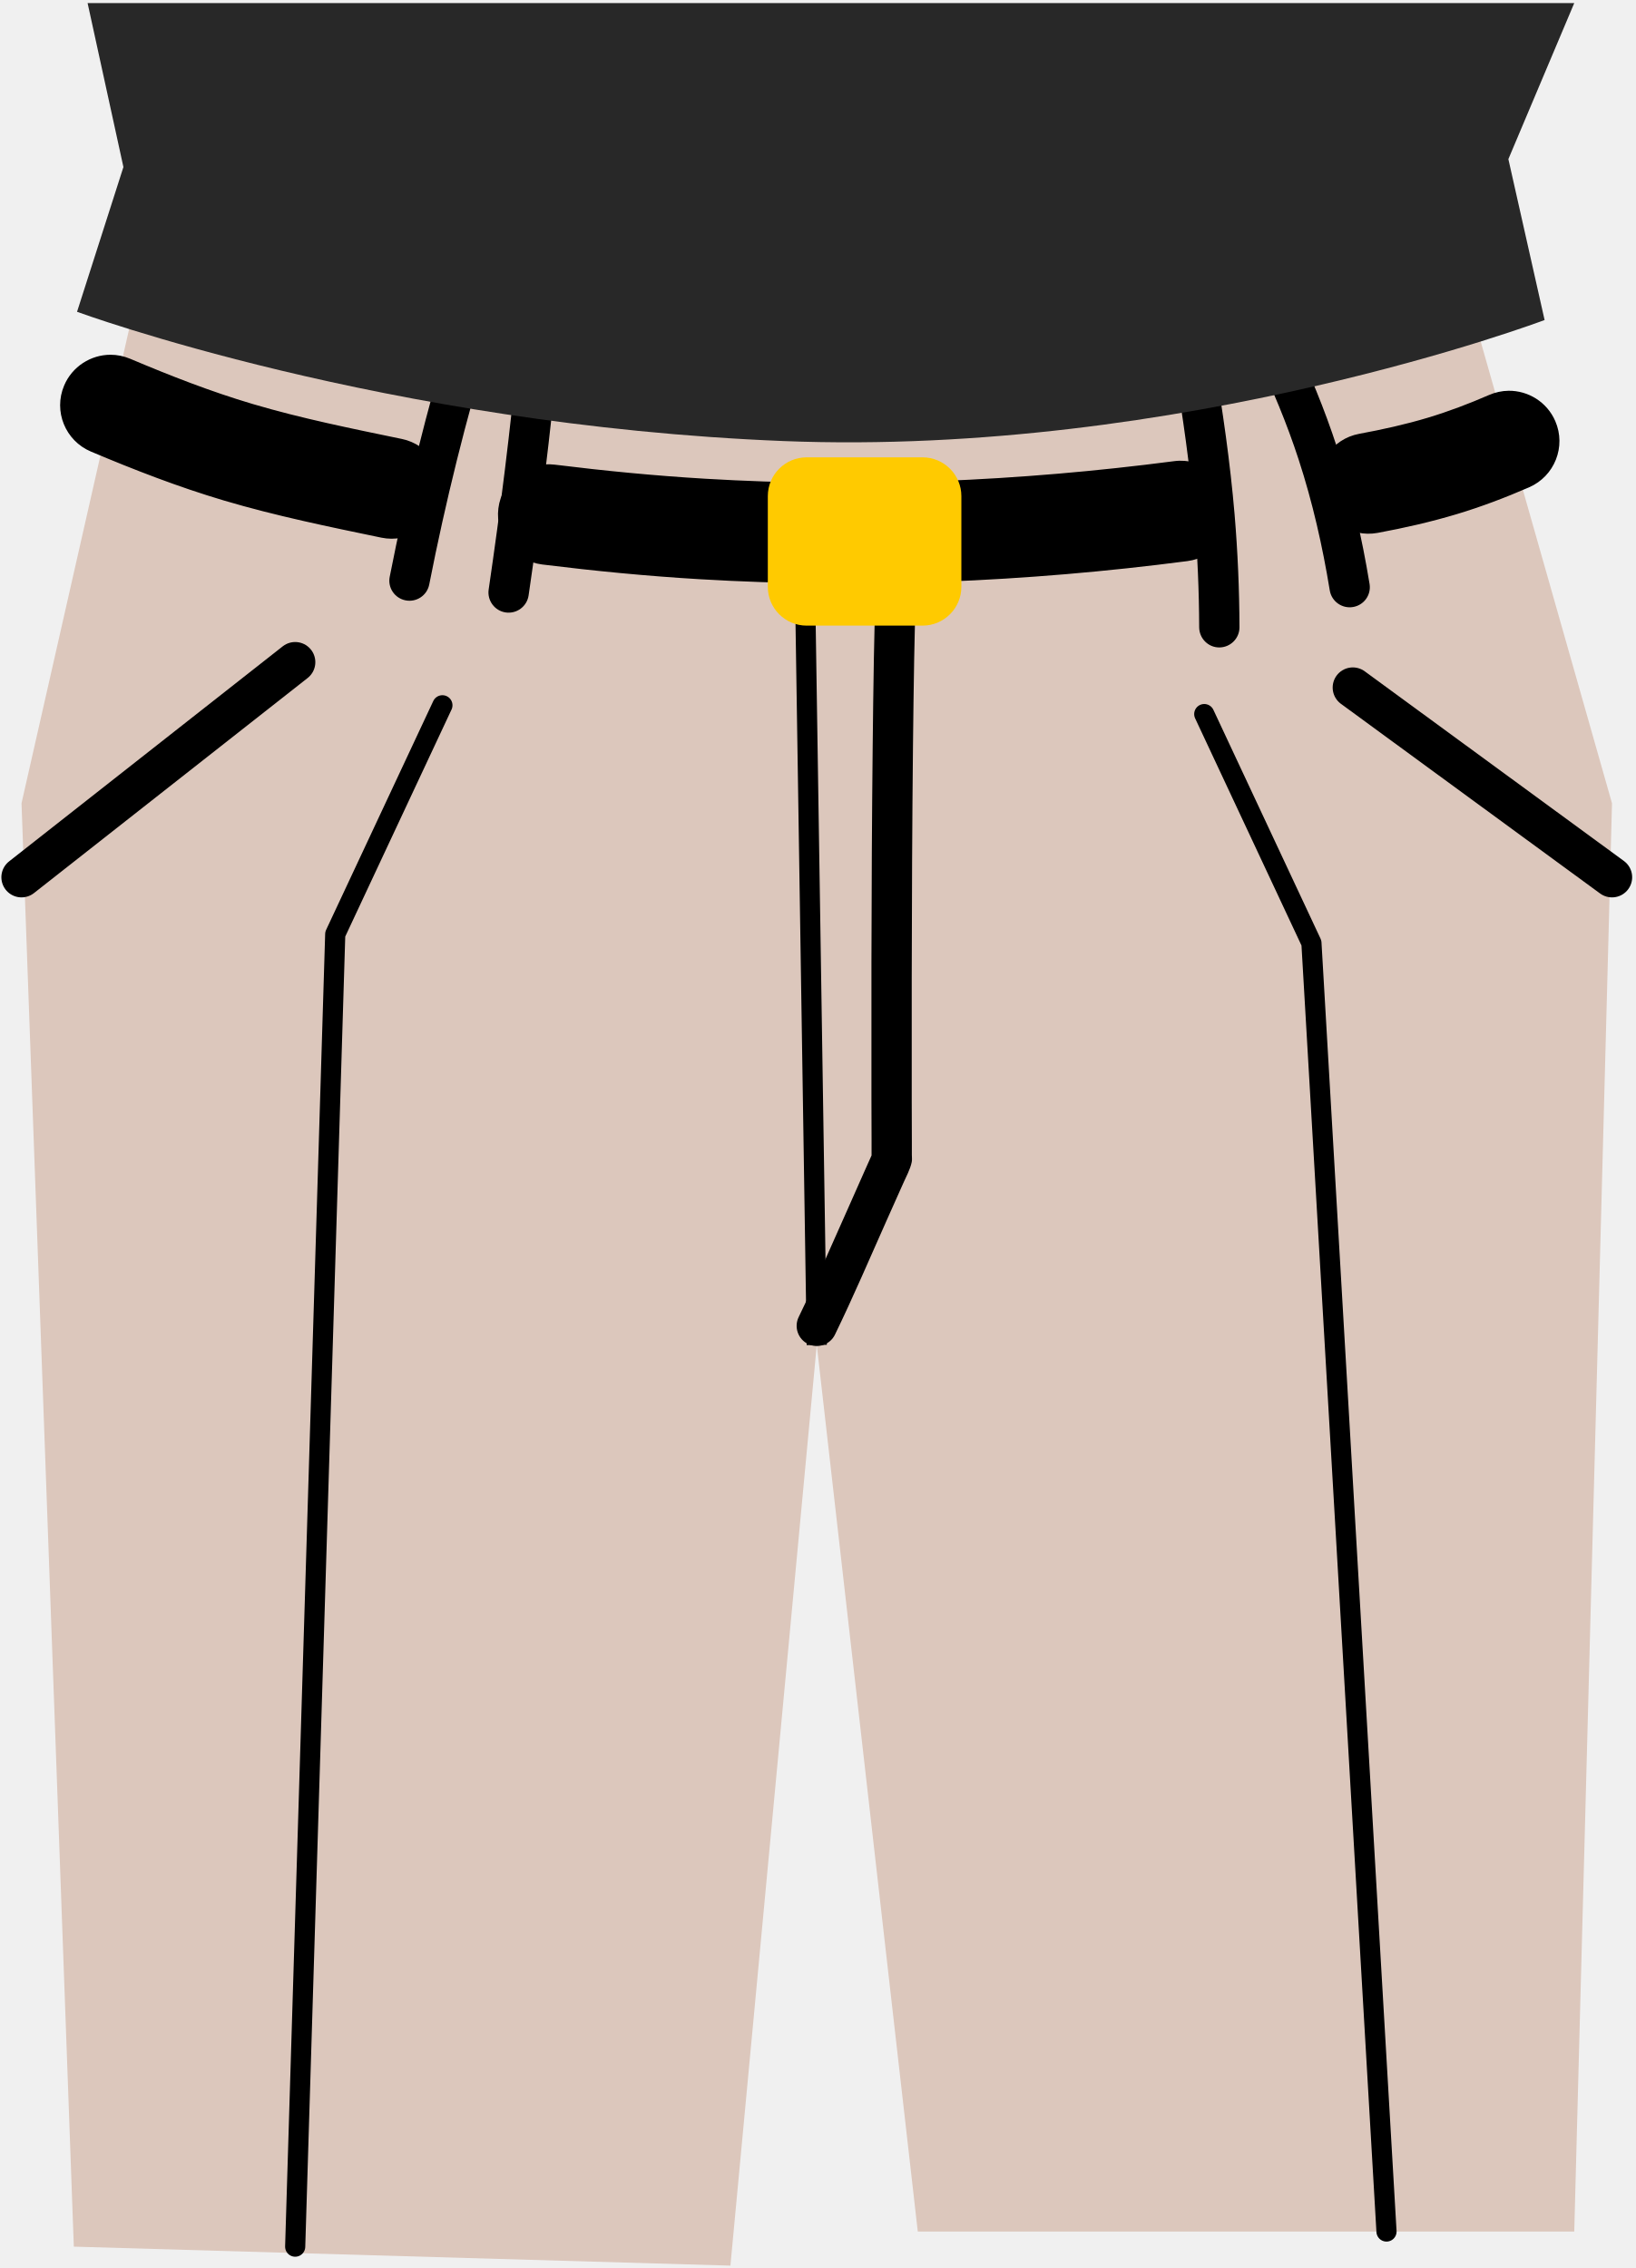
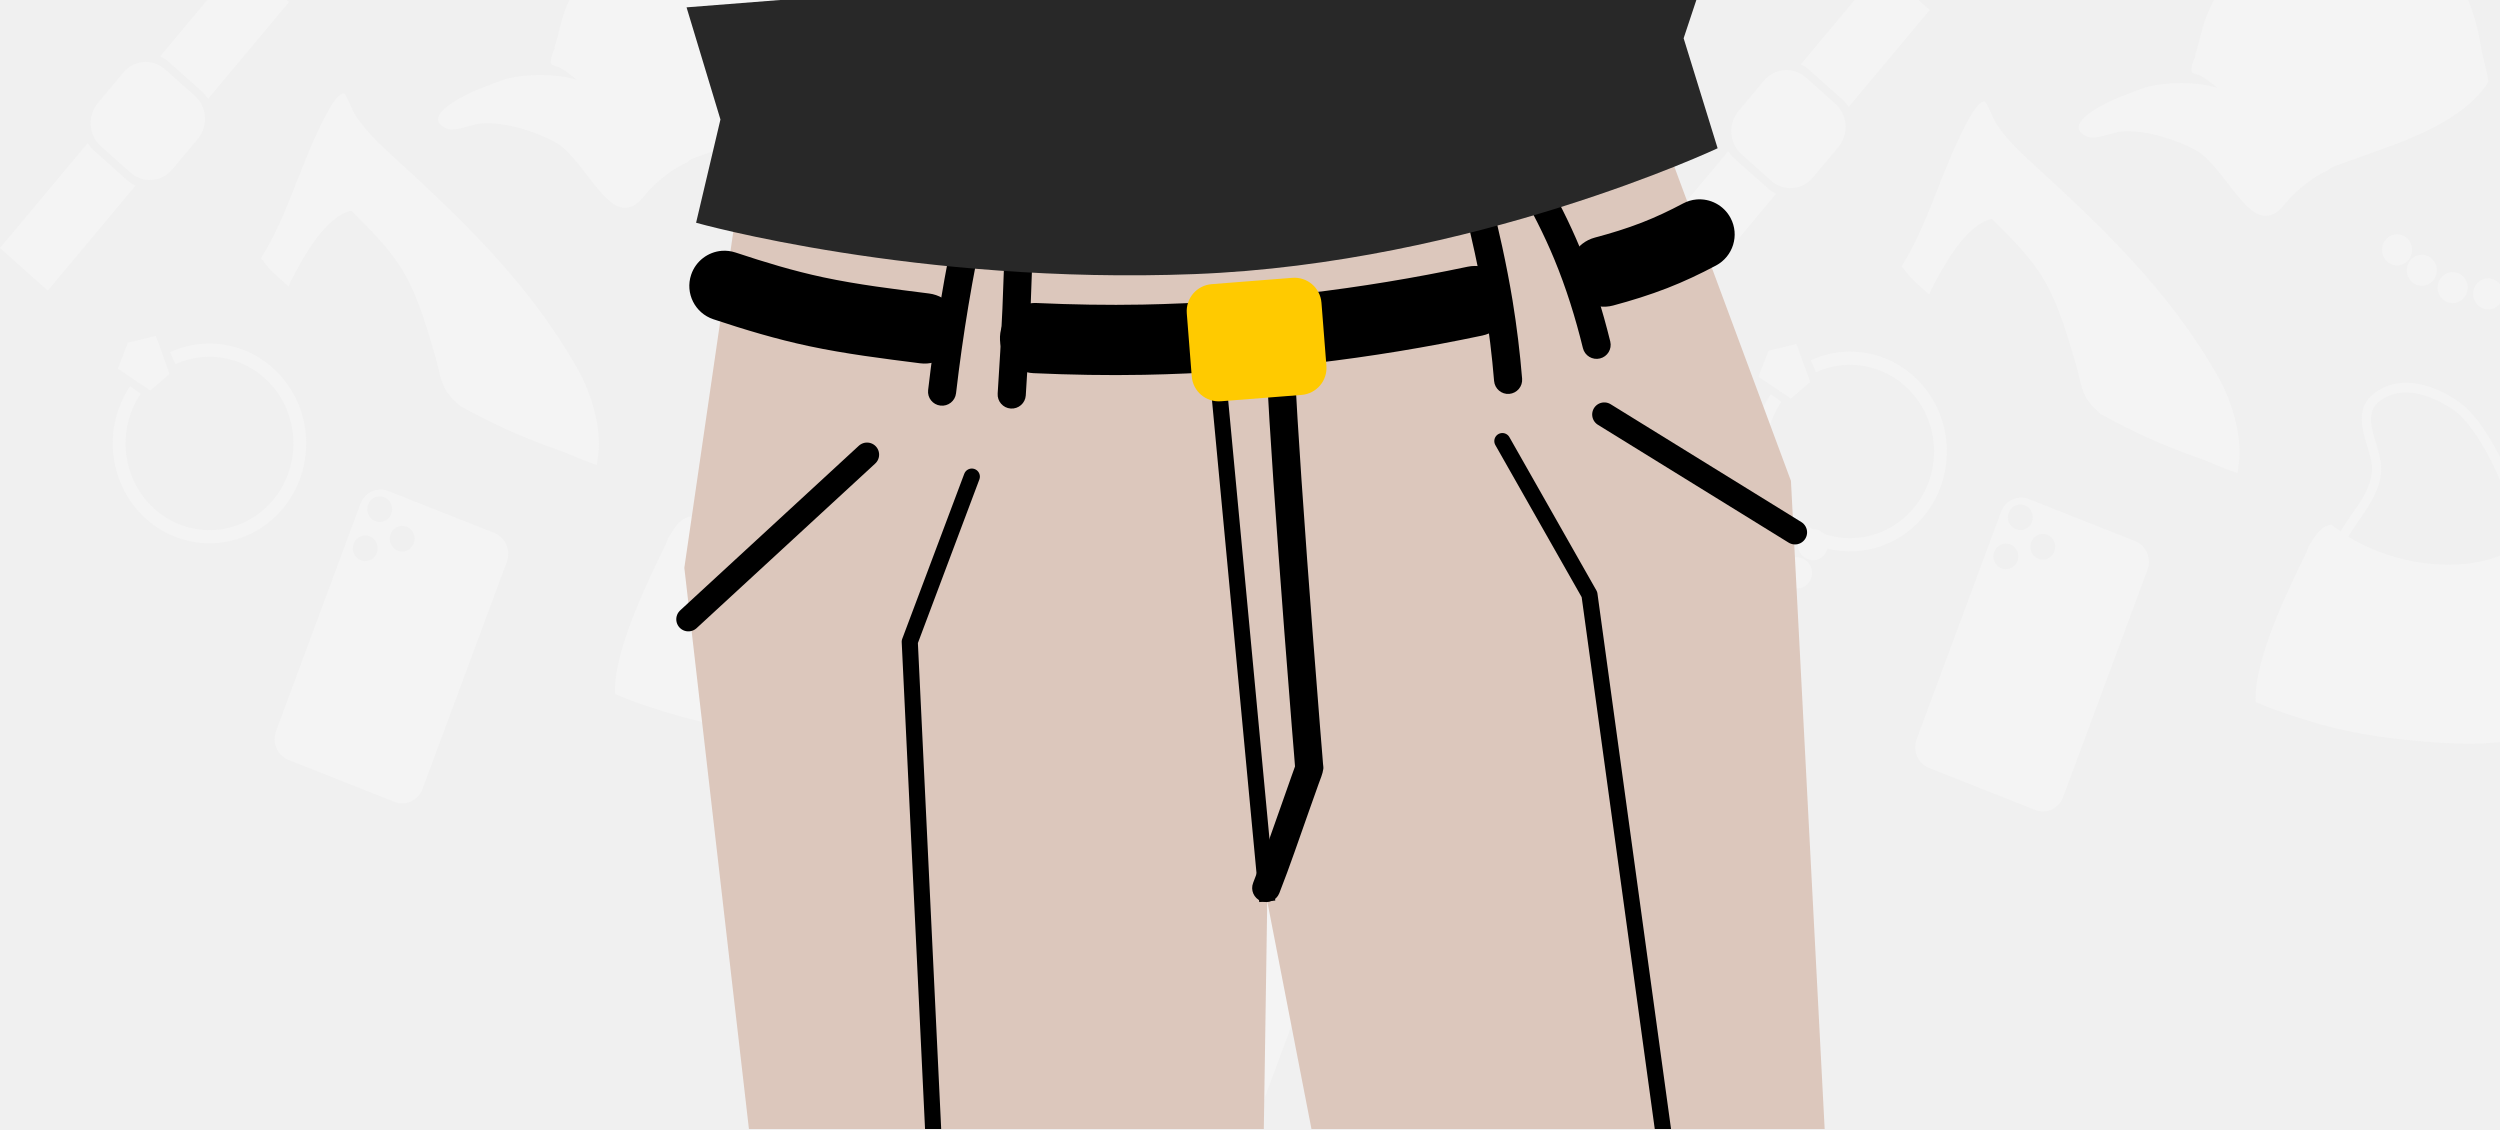
- <svg xmlns="http://www.w3.org/2000/svg" width="406" height="563" viewBox="0 0 406 563" fill="none">
-   <path d="M35.571 66.135L5.341 199.405L18.321 557.7L181.281 562.411L202.711 333.872L227.781 553.942H390.711L400.081 199.405L364.261 73.416L35.571 66.135Z" fill="#DCC7BC" />
-   <path d="M27.441 88.062C22.571 88.065 17.922 90.949 15.912 95.719C13.222 102.079 16.202 109.408 22.562 112.094C33.372 116.659 44.342 120.911 55.592 124.25C68.431 128.058 81.561 130.745 94.662 133.469C101.422 134.874 108.031 130.509 109.441 123.75C110.841 116.991 106.512 110.374 99.751 108.969C87.332 106.387 74.862 103.891 62.691 100.281C52.321 97.206 42.272 93.267 32.312 89.062C30.722 88.391 29.061 88.062 27.441 88.062ZM294.001 114.406C293.172 114.347 292.321 114.357 291.471 114.469C252.941 119.5 213.922 121.145 175.122 118.844C162.592 118.1 150.122 116.889 137.662 115.344C130.812 114.494 124.541 119.336 123.691 126.188C122.841 133.039 127.712 139.275 134.562 140.125C147.552 141.736 160.592 143.006 173.662 143.781C214.032 146.176 254.631 144.517 294.721 139.281C301.561 138.387 306.361 132.095 305.471 125.25C304.691 119.26 299.801 114.824 294.001 114.406ZM374.411 97C372.781 97.016 371.112 97.375 369.532 98.062C364.582 100.216 359.551 102.132 354.381 103.688C348.791 105.367 343.082 106.629 337.342 107.688C330.552 108.941 326.092 115.461 327.342 122.25C328.602 129.039 335.121 133.535 341.911 132.281C348.541 131.056 355.102 129.566 361.562 127.625C367.682 125.786 373.642 123.514 379.501 120.969C385.831 118.217 388.751 110.863 386.001 104.531C383.941 99.783 379.281 96.952 374.411 97Z" fill="black" />
-   <path d="M222.591 137.188C219.831 137.09 217.531 139.24 217.441 142C216.931 156.35 216.751 170.705 216.591 185.062C216.401 202.98 216.311 220.894 216.281 238.812C216.261 250.014 216.261 261.236 216.281 272.438C216.291 275.835 216.301 279.227 216.311 282.625C216.321 283.848 216.311 285.059 216.311 286.281C216.311 286.456 216.311 286.637 216.311 286.812C216.241 286.98 216.171 287.145 216.091 287.312C215.631 288.354 215.151 289.396 214.691 290.438C213.261 293.655 211.841 296.878 210.411 300.094C206.401 309.064 202.511 318.103 198.221 326.938C197.011 329.421 198.051 332.417 200.531 333.625C203.011 334.833 206.011 333.796 207.221 331.312C211.761 321.979 215.831 312.415 220.061 302.938C221.441 299.853 222.811 296.774 224.191 293.688C224.931 292.009 225.901 290.288 226.281 288.469C226.401 287.921 226.311 287.215 226.311 286.656C226.311 285.548 226.321 284.452 226.311 283.344C226.301 280.109 226.291 276.86 226.281 273.625C226.261 263.263 226.271 252.893 226.281 242.531C226.311 223.408 226.391 204.31 226.591 185.188C226.751 170.912 226.931 156.612 227.441 142.344C227.531 139.584 225.351 137.285 222.591 137.188Z" fill="black" />
-   <path d="M116.411 77.656C114.471 77.861 112.761 79.175 112.161 81.156C105.951 101.6 100.841 122.223 96.721 143.188C96.191 145.897 97.951 148.499 100.661 149.031C103.371 149.564 106.001 147.803 106.531 145.094C110.591 124.459 115.611 104.184 121.721 84.062C122.521 81.42 121.051 78.646 118.411 77.844C117.751 77.643 117.051 77.588 116.411 77.656Z" fill="black" />
-   <path d="M134.031 81.969C131.281 81.711 128.851 83.719 128.591 86.469C126.711 106.502 124.201 126.436 121.281 146.344C120.881 149.076 122.771 151.631 125.501 152.031C128.231 152.431 130.791 150.545 131.191 147.812C134.131 127.734 136.631 107.611 138.531 87.406C138.791 84.657 136.781 82.227 134.031 81.969Z" fill="black" />
-   <path d="M295.532 84.938C292.812 85.396 290.982 87.996 291.442 90.719C293.552 103.28 295.362 115.865 296.442 128.562C297.202 137.598 297.592 146.652 297.622 155.719C297.642 158.48 299.862 160.731 302.622 160.719C305.392 160.707 307.642 158.449 307.622 155.688C307.592 146.353 307.192 137.021 306.412 127.719C305.312 114.748 303.442 101.863 301.282 89.031C300.822 86.308 298.252 84.479 295.532 84.938Z" fill="black" />
-   <path d="M315.912 80.656C315.262 80.688 314.592 80.857 313.972 81.156C311.482 82.355 310.432 85.356 311.622 87.844C315.732 96.368 319.382 105.093 322.312 114.094C325.772 124.705 328.232 135.556 330.032 146.562C330.482 149.288 333.062 151.134 335.782 150.688C338.512 150.241 340.352 147.694 339.912 144.969C338.022 133.461 335.432 122.095 331.812 111C328.742 101.574 324.962 92.427 320.662 83.5C319.762 81.634 317.852 80.561 315.912 80.656Z" fill="black" />
-   <path d="M199.761 143.221L202.711 333.872" stroke="black" stroke-width="5" stroke-miterlimit="10" stroke-linejoin="round" />
-   <path d="M190.562 123.166C190.562 117.843 194.871 113.528 200.201 113.528H228.961C234.281 113.528 238.601 117.843 238.601 123.166V145.665C238.601 150.988 234.281 155.304 228.961 155.304H200.201C194.871 155.304 190.562 150.988 190.562 145.665V123.166Z" fill="#FFCA00" />
-   <path d="M19.121 77.397C19.121 77.397 95.461 105.544 194.451 109.485C293.441 113.425 383.351 79.442 383.351 79.442L374.361 39.498L390.711 0.766H21.741L30.631 41.465L19.121 77.397Z" fill="#282828" />
-   <path d="M298.882 177.259L325.482 234.079L344.112 553.942" stroke="black" stroke-width="5" stroke-miterlimit="10" stroke-linecap="round" stroke-linejoin="round" />
-   <path d="M109.801 175.075L83.201 231.895L73.261 557.7" stroke="black" stroke-width="5" stroke-miterlimit="10" stroke-linecap="round" stroke-linejoin="round" />
-   <path d="M73.261 164.373L5.341 217.763" stroke="black" stroke-width="10" stroke-miterlimit="10" stroke-linecap="round" stroke-linejoin="round" />
-   <path d="M335.752 170.675L400.082 217.763" stroke="black" stroke-width="10" stroke-miterlimit="10" stroke-linecap="round" stroke-linejoin="round" />
+ <svg xmlns="http://www.w3.org/2000/svg" width="310" height="140" viewBox="0 0 310 140" fill="none">
+   <g clip-path="url(#clip0_1280_10464)">
+     <path d="M42.671 11.613C41.638 11.265 39.516 16.078 39.149 16.87C36.863 21.795 35.265 27.437 32.368 32.002C32.901 32.725 33.212 33.115 33.583 33.494C34.252 34.178 34.997 34.84 35.787 35.524C35.856 35.35 35.979 35.012 36.033 34.909C37.527 32.059 40.203 26.958 43.541 26.123C45.95 28.52 48.401 30.874 50.128 33.877C51.93 37.011 53.004 40.872 54.028 44.36C54.425 45.715 54.599 47.324 55.374 48.525C55.794 49.175 56.401 49.775 57.063 50.349C61.017 52.528 64.921 54.306 68.921 55.688C69.588 55.918 70.106 56.127 71.263 56.611C71.373 56.657 71.426 56.68 71.487 56.706C72.543 57.147 73.322 57.439 74.005 57.652C74.027 57.484 74.066 57.155 74.079 57.089C74.785 53.613 73.397 48.912 71.703 45.893C65.621 35.056 57.144 27.076 48.146 18.857C46.624 17.468 45.114 15.916 43.983 14.166C43.767 13.832 42.95 11.707 42.671 11.613Z" fill="#F4F4F4" />
+     <path d="M86.664 -10C83.011 -9.944 79.197 -8.877 76.12 -6.898C73.09 -4.947 70.685 -0.98 69.669 2.497C69.382 3.483 69.128 4.739 68.746 5.913C68.769 5.915 68.792 5.919 68.815 5.921C68.501 6.628 68.18 7.409 68.341 7.905C68.415 8.13 69.077 8.233 69.255 8.313C70.026 8.657 70.791 9.315 71.472 9.838C71.501 9.861 71.518 9.896 71.546 9.919C69.065 9.116 65.29 9.104 62.674 9.814C61.432 10.234 60.218 10.714 59.016 11.197C56.397 12.346 52.509 14.55 55.265 15.888C56.403 16.44 58.488 15.386 59.665 15.303C62.605 15.096 66.277 16.242 68.855 17.629C71.774 19.2 74.605 25.525 77.27 25.753C79.044 25.905 79.778 24.218 80.961 23.107C82.391 21.764 83.706 20.787 85.215 20.128C85.379 19.955 85.575 19.807 85.809 19.715C85.836 19.704 85.832 19.695 85.859 19.684C87.13 19.186 92.308 17.378 93.465 16.939C99.263 14.739 102.995 12.405 105.112 9.2C105.008 7.78 104.436 6.331 104.232 4.959C103.712 1.458 102.487 -2.146 100.365 -5C99.76 -5.553 98.969 -6.343 98.398 -6.774C97.165 -7.702 95.68 -8.235 93.091 -8.804C92.828 -8.862 91.035 -9.248 90.614 -9.346C89.23 -9.668 87.943 -9.846 86.664 -10Z" fill="#F4F4F4" />
+     <path d="M93.459 28.086C92.446 28.28 91.776 29.289 91.965 30.335C92.152 31.381 93.13 32.072 94.143 31.878C95.156 31.683 95.819 30.676 95.63 29.63C95.442 28.584 94.472 27.891 93.459 28.086ZM121.783 22.642C120.77 22.836 120.1 23.845 120.288 24.891C120.477 25.937 121.454 26.628 122.468 26.434C123.48 26.239 124.143 25.232 123.955 24.186C123.767 23.14 122.796 22.447 121.783 22.642ZM96.522 30.618C95.508 30.813 94.846 31.82 95.034 32.866C95.222 33.912 96.192 34.605 97.205 34.41C98.219 34.215 98.889 33.207 98.7 32.161C98.511 31.115 97.535 30.423 96.522 30.618ZM119.802 26.143C118.788 26.338 118.118 27.347 118.307 28.393C118.496 29.438 119.472 30.13 120.485 29.936C121.499 29.741 122.169 28.732 121.98 27.686C121.791 26.641 120.815 25.949 119.802 26.143ZM100.351 32.773C99.338 32.967 98.666 33.969 98.855 35.014C99.044 36.06 100.021 36.752 101.034 36.557C102.047 36.363 102.718 35.354 102.529 34.308C102.34 33.263 101.364 32.578 100.351 32.773ZM116.98 29.576C115.966 29.771 115.302 30.771 115.491 31.817C115.679 32.863 116.649 33.556 117.662 33.361C118.676 33.167 119.346 32.158 119.157 31.112C118.968 30.066 117.993 29.382 116.98 29.576ZM104.745 33.548C103.733 33.743 103.069 34.75 103.258 35.796C103.446 36.841 104.417 37.535 105.429 37.34C106.442 37.145 107.113 36.137 106.924 35.091C106.736 34.045 105.759 33.353 104.745 33.548ZM113.15 31.932C112.137 32.127 111.466 33.136 111.655 34.182C111.844 35.227 112.821 35.919 113.834 35.725C114.847 35.53 115.511 34.523 115.322 33.477C115.133 32.431 114.163 31.738 113.15 31.932ZM108.886 32.916C107.873 33.11 107.21 34.117 107.399 35.163C107.587 36.209 108.557 36.902 109.57 36.708C110.583 36.513 111.253 35.504 111.064 34.459C110.876 33.413 109.899 32.721 108.886 32.916Z" fill="#F4F4F4" />
+     <path d="M95.686 46.498C94.55 46.387 93.408 46.51 92.322 46.973C91.945 47.134 91.579 47.335 91.239 47.568C90.882 47.811 90.549 48.089 90.269 48.425C89.231 49.67 89.297 51.228 89.655 52.735C89.858 53.585 90.142 54.412 90.377 55.253C90.543 55.848 90.686 56.469 90.695 57.091C90.702 57.498 90.636 57.907 90.548 58.302C90.164 60.026 89.091 61.479 88.103 62.883C87.64 63.541 87.198 64.206 86.807 64.901C86.409 64.621 85.999 64.349 85.633 64.044C84.666 64.224 84.07 64.773 83.287 66.013C83.199 66.153 83.049 66.403 82.853 66.727C82.759 66.967 82.632 67.331 82.557 67.486C80.817 71.081 75.962 80.689 76.275 86.045C76.368 86.087 76.45 86.131 76.545 86.172C78.198 86.891 79.6 87.371 82.69 88.337C87.188 89.743 91.609 90.504 97.267 90.963C106.437 91.706 111.208 90.936 117.143 87.193C117.692 82.076 114.085 72.371 112.902 68.613C112.644 68.064 112.316 67.361 112.178 67.095C111.783 66.335 111.426 65.877 110.957 65.622C110.641 65.828 110.332 66.008 110.018 66.196C109.918 65.339 109.764 64.487 109.564 63.651C109.11 61.766 108.474 59.928 107.722 58.15C106.974 56.379 106.102 54.657 105.084 53.034C103.999 51.303 102.747 49.62 101.027 48.525C99.454 47.524 97.579 46.684 95.686 46.498ZM95.244 47.674C97.19 47.779 99.173 48.735 100.746 49.786C101.418 50.234 101.99 50.853 102.506 51.476C103.085 52.177 103.603 52.924 104.086 53.697C105.066 55.266 105.899 56.937 106.621 58.646C107.377 60.437 108.022 62.288 108.458 64.191C108.657 65.062 108.806 65.949 108.88 66.842C107.35 67.657 105.835 68.26 104.278 68.6C98.993 69.753 92.523 68.495 87.76 65.556C88.258 64.667 88.855 63.827 89.438 62.988C90.531 61.414 91.57 59.739 91.796 57.771C92.024 55.788 91.056 53.957 90.683 52.061C90.489 51.075 90.472 50.006 91.145 49.203C91.357 48.952 91.608 48.751 91.877 48.568C92.924 47.858 94.076 47.612 95.244 47.674Z" fill="#F4F4F4" />
+     <path d="M48.148 60.885C46.765 60.338 45.217 61.057 44.687 62.484L34.231 90.655C33.701 92.082 34.388 93.685 35.77 94.232L48.928 99.437C50.312 99.983 51.859 99.264 52.389 97.837L62.846 69.666C63.376 68.239 62.69 66.636 61.307 66.09L48.148 60.885ZM47.636 61.654C48.432 61.969 48.835 62.885 48.529 63.707C48.224 64.529 47.329 64.941 46.533 64.626C45.736 64.311 45.345 63.39 45.649 62.568C45.954 61.746 46.84 61.339 47.636 61.654ZM50.425 65.312C51.222 65.626 51.614 66.548 51.309 67.37C51.004 68.191 50.115 68.607 49.319 68.292C48.524 67.977 48.123 67.053 48.429 66.231C48.734 65.409 49.63 64.997 50.425 65.312ZM45.837 66.501C46.633 66.816 47.033 67.74 46.727 68.562C46.422 69.384 45.53 69.788 44.734 69.473C43.938 69.158 43.542 68.245 43.847 67.423C44.153 66.601 45.041 66.186 45.837 66.501Z" fill="#F4F4F4" />
+     <path d="M29.911 -5.04L19.867 6.975C20.203 7.14 20.533 7.333 20.828 7.596L25.06 11.364C25.355 11.627 25.59 11.942 25.799 12.261L35.843 0.246L29.911 -5.04ZM17.111 7.814C16.426 8.006 15.786 8.404 15.287 9.001L12.135 12.776C10.806 14.367 10.976 16.768 12.517 18.14L16.176 21.401C17.718 22.773 20.041 22.59 21.371 21L24.525 17.231C25.854 15.641 25.683 13.239 24.143 11.867L20.483 8.606C19.52 7.749 18.253 7.494 17.111 7.814ZM10.863 17.753L0 30.752L5.93 36.032L16.792 23.032C16.456 22.867 16.132 22.665 15.836 22.402L11.605 18.634C11.309 18.371 11.071 18.072 10.863 17.753Z" fill="#F4F4F4" />
+     <path d="M15.864 42.495L14.616 45.714L18.636 48.425L21.026 46.364L19.324 41.653L15.864 42.495ZM16.139 47.894C13.062 52.439 13.276 58.608 16.77 62.925C21.018 68.173 28.584 68.872 33.667 64.487C38.751 60.102 39.428 52.292 35.18 47.045C31.721 42.771 25.959 41.437 21.103 43.669L21.747 45.16C25.962 43.224 30.961 44.385 33.963 48.094C37.65 52.648 37.062 59.425 32.651 63.231C28.239 67.037 21.673 66.43 17.987 61.876C14.954 58.129 14.77 52.771 17.44 48.828L16.139 47.894Z" fill="#F4F4F4" />
+     <path d="M246.109 12.613C245.075 12.265 242.954 17.078 242.586 17.87C240.3 22.795 238.703 28.437 235.805 33.002C236.339 33.725 236.649 34.115 237.02 34.494C237.689 35.178 238.434 35.84 239.225 36.524C239.294 36.35 239.417 36.012 239.471 35.909C240.965 33.059 243.64 27.958 246.979 27.123C249.388 29.52 251.839 31.874 253.565 34.877C255.367 38.011 256.441 41.872 257.465 45.36C257.863 46.715 258.036 48.324 258.812 49.525C259.231 50.175 259.839 50.775 260.501 51.349C264.454 53.528 268.358 55.306 272.359 56.688C273.026 56.918 273.544 57.127 274.7 57.611C274.811 57.657 274.863 57.68 274.924 57.706C275.98 58.147 276.759 58.439 277.443 58.652C277.464 58.484 277.503 58.155 277.517 58.089C278.223 54.613 276.835 49.912 275.14 46.893C269.058 36.056 260.581 28.076 251.583 19.857C250.061 18.468 248.551 16.916 247.42 15.166C247.204 14.832 246.388 12.707 246.109 12.613Z" fill="#F4F4F4" />
+     <path d="M290.102 -9C286.449 -8.944 282.635 -7.877 279.558 -5.898C276.528 -3.947 274.122 0.02 273.107 3.497C272.819 4.483 272.565 5.739 272.184 6.913C272.207 6.915 272.229 6.919 272.253 6.921C271.939 7.628 271.617 8.409 271.779 8.905C271.852 9.13 272.514 9.233 272.692 9.313C273.463 9.657 274.229 10.315 274.91 10.838C274.939 10.861 274.955 10.896 274.983 10.919C272.502 10.116 268.727 10.104 266.112 10.814C264.87 11.234 263.656 11.714 262.454 12.197C259.834 13.346 255.947 15.55 258.703 16.888C259.84 17.44 261.926 16.386 263.103 16.303C266.043 16.096 269.714 17.242 272.292 18.629C275.211 20.2 278.043 26.525 280.708 26.753C282.482 26.905 283.216 25.218 284.399 24.107C285.829 22.764 287.143 21.787 288.653 21.128C288.816 20.955 289.013 20.807 289.246 20.715C289.273 20.704 289.27 20.695 289.297 20.684C290.568 20.186 295.746 18.378 296.902 17.939C302.7 15.739 306.433 13.405 308.55 10.2C308.445 8.78 307.873 7.331 307.669 5.959C307.15 2.458 305.924 -1.146 303.803 -4C303.197 -4.553 302.407 -5.343 301.835 -5.774C300.602 -6.702 299.117 -7.235 296.528 -7.804C296.265 -7.862 294.473 -8.248 294.051 -8.346C292.667 -8.668 291.381 -8.846 290.102 -9Z" fill="#F4F4F4" />
+     <path d="M296.897 29.086C295.883 29.28 295.213 30.289 295.402 31.335C295.59 32.381 296.567 33.072 297.581 32.878C298.594 32.683 299.257 31.676 299.068 30.63C298.88 29.584 297.909 28.891 296.897 29.086ZM325.22 23.642C324.208 23.836 323.537 24.845 323.725 25.891C323.914 26.937 324.892 27.628 325.905 27.434C326.917 27.239 327.581 26.232 327.392 25.186C327.204 24.14 326.233 23.447 325.22 23.642ZM299.959 31.618C298.946 31.813 298.283 32.82 298.471 33.866C298.66 34.912 299.63 35.605 300.643 35.41C301.656 35.215 302.327 34.207 302.138 33.161C301.949 32.115 300.972 31.423 299.959 31.618ZM323.239 27.143C322.226 27.338 321.555 28.347 321.744 29.393C321.933 30.438 322.91 31.13 323.923 30.936C324.936 30.741 325.607 29.732 325.418 28.686C325.229 27.641 324.252 26.949 323.239 27.143ZM303.788 33.773C302.775 33.967 302.104 34.969 302.293 36.014C302.482 37.06 303.458 37.752 304.471 37.557C305.485 37.363 306.155 36.354 305.966 35.308C305.777 34.263 304.802 33.578 303.788 33.773ZM320.417 30.576C319.404 30.771 318.739 31.771 318.928 32.817C319.117 33.863 320.087 34.556 321.1 34.361C322.113 34.167 322.784 33.158 322.595 32.112C322.406 31.066 321.43 30.382 320.417 30.576ZM308.183 34.548C307.17 34.743 306.507 35.75 306.696 36.796C306.884 37.841 307.854 38.535 308.867 38.34C309.88 38.145 310.55 37.137 310.361 36.091C310.173 35.045 309.196 34.353 308.183 34.548ZM316.588 32.932C315.574 33.127 314.904 34.136 315.093 35.182C315.282 36.227 316.258 36.919 317.272 36.725C318.285 36.53 318.948 35.523 318.76 34.477C318.571 33.431 317.601 32.738 316.588 32.932ZM312.323 33.916C311.311 34.11 310.647 35.117 310.836 36.163C311.024 37.209 311.995 37.902 313.007 37.708C314.02 37.513 314.691 36.504 314.502 35.459C314.314 34.413 313.336 33.721 312.323 33.916Z" fill="#F4F4F4" />
+     <path d="M299.124 47.498C297.988 47.387 296.846 47.51 295.76 47.973C295.383 48.134 295.017 48.335 294.676 48.568C294.319 48.811 293.987 49.089 293.707 49.425C292.668 50.67 292.734 52.228 293.093 53.735C293.295 54.585 293.58 55.412 293.814 56.253C293.98 56.848 294.123 57.469 294.133 58.091C294.14 58.498 294.074 58.907 293.986 59.302C293.601 61.026 292.529 62.479 291.541 63.883C291.078 64.541 290.636 65.206 290.244 65.901C289.846 65.621 289.437 65.349 289.07 65.044C288.104 65.224 287.508 65.773 286.725 67.013C286.637 67.153 286.487 67.403 286.291 67.727C286.196 67.967 286.069 68.331 285.995 68.486C284.255 72.081 279.399 81.689 279.712 87.045C279.805 87.087 279.888 87.131 279.982 87.172C281.635 87.891 283.037 88.371 286.127 89.337C290.625 90.743 295.047 91.504 300.704 91.963C309.874 92.706 314.645 91.936 320.581 88.193C321.129 83.076 317.523 73.371 316.34 69.613C316.081 69.064 315.754 68.361 315.615 68.095C315.221 67.335 314.863 66.877 314.394 66.622C314.079 66.828 313.77 67.008 313.456 67.196C313.356 66.339 313.202 65.487 313.001 64.651C312.548 62.766 311.912 60.928 311.16 59.15C310.412 57.379 309.539 55.657 308.522 54.034C307.437 52.303 306.184 50.62 304.465 49.525C302.891 48.524 301.016 47.684 299.124 47.498ZM298.681 48.674C300.628 48.779 302.611 49.735 304.184 50.786C304.855 51.234 305.428 51.853 305.943 52.476C306.522 53.177 307.041 53.924 307.523 54.697C308.503 56.266 309.337 57.937 310.058 59.646C310.815 61.437 311.459 63.288 311.895 65.191C312.095 66.062 312.244 66.949 312.317 67.842C310.788 68.657 309.273 69.26 307.716 69.6C302.43 70.753 295.96 69.495 291.198 66.556C291.696 65.667 292.292 64.827 292.876 63.988C293.968 62.414 295.008 60.739 295.234 58.771C295.461 56.788 294.493 54.957 294.12 53.061C293.927 52.075 293.909 51.006 294.583 50.203C294.795 49.952 295.046 49.751 295.315 49.568C296.361 48.858 297.514 48.612 298.681 48.674Z" fill="#F4F4F4" />
+     <path d="M251.585 61.885C250.203 61.338 248.655 62.057 248.125 63.484L237.668 91.655C237.138 93.082 237.825 94.685 239.207 95.232L252.366 100.437C253.749 100.983 255.296 100.264 255.826 98.837L266.283 70.666C266.813 69.239 266.127 67.636 264.745 67.09L251.585 61.885ZM251.074 62.654C251.869 62.969 252.272 63.885 251.967 64.707C251.662 65.529 250.767 65.941 249.97 65.626C249.174 65.311 248.783 64.39 249.087 63.568C249.392 62.746 250.277 62.339 251.074 62.654ZM253.863 66.312C254.659 66.626 255.051 67.548 254.746 68.37C254.441 69.191 253.553 69.607 252.756 69.292C251.961 68.977 251.561 68.053 251.866 67.231C252.171 66.409 253.067 65.997 253.863 66.312ZM249.275 67.501C250.07 67.816 250.47 68.74 250.165 69.562C249.86 70.384 248.968 70.788 248.171 70.473C247.375 70.158 246.98 69.245 247.285 68.423C247.59 67.601 248.478 67.186 249.275 67.501Z" fill="#F4F4F4" />
+     <path d="M233.349 -4.04L223.305 7.975C223.641 8.14 223.97 8.333 224.266 8.596L228.497 12.364C228.793 12.627 229.028 12.942 229.236 13.261L239.28 1.246L233.349 -4.04ZM220.549 8.814C219.864 9.006 219.223 9.404 218.724 10.001L215.572 13.776C214.243 15.367 214.413 17.768 215.955 19.14L219.614 22.401C221.155 23.773 223.479 23.59 224.808 22L227.962 18.231C229.291 16.641 229.121 14.239 227.581 12.867L223.921 9.606C222.958 8.749 221.691 8.494 220.549 8.814ZM214.3 18.753L203.438 31.752L209.367 37.032L220.23 24.032C219.894 23.867 219.569 23.665 219.274 23.402L215.042 19.634C214.747 19.371 214.508 19.072 214.3 18.753Z" fill="#F4F4F4" />
+     <path d="M219.302 43.495L218.053 46.714L222.073 49.425L224.463 47.364L222.761 42.653L219.302 43.495ZM219.577 48.894C216.499 53.439 216.713 59.608 220.207 63.925C224.455 69.173 232.021 69.872 237.104 65.487C242.188 61.102 242.866 53.292 238.618 48.045C235.158 43.771 229.397 42.437 224.541 44.669L225.185 46.16C229.399 44.224 234.399 45.385 237.401 49.094C241.088 53.648 240.5 60.425 236.088 64.231C231.676 68.037 225.11 67.43 221.424 62.876C218.391 59.129 218.207 53.771 220.878 49.828L219.577 48.894Z" fill="#F4F4F4" />
+     <path d="M145.359 54.613C144.325 54.265 142.204 59.078 141.836 59.87C139.55 64.795 137.953 70.437 135.055 75.002C135.589 75.725 135.899 76.115 136.27 76.494C136.939 77.178 137.684 77.84 138.475 78.524C138.544 78.35 138.667 78.012 138.721 77.909C140.215 75.059 142.89 69.958 146.229 69.123C148.638 71.52 151.089 73.874 152.815 76.877C154.617 80.011 155.691 83.872 156.715 87.36C157.113 88.715 157.286 90.324 158.062 91.525C158.481 92.175 159.089 92.775 159.751 93.349C163.704 95.528 167.608 97.306 171.609 98.688C172.276 98.918 172.794 99.127 173.95 99.611C174.061 99.657 174.113 99.68 174.174 99.706C175.23 100.147 176.009 100.439 176.693 100.652C176.714 100.484 176.753 100.155 176.767 100.089C177.473 96.613 176.085 91.912 174.39 88.893C168.308 78.056 159.831 70.076 150.833 61.857C149.311 60.468 147.801 58.916 146.67 57.166C146.454 56.832 145.638 54.707 145.359 54.613Z" fill="#F4F4F4" />
+     <path d="M189.352 33C185.699 33.056 181.885 34.123 178.808 36.102C175.778 38.053 173.372 42.02 172.357 45.497C172.069 46.483 171.815 47.739 171.434 48.913C171.457 48.915 171.479 48.919 171.503 48.921C171.189 49.628 170.867 50.409 171.029 50.905C171.102 51.13 171.764 51.233 171.942 51.313C172.713 51.657 173.479 52.315 174.16 52.838C174.189 52.861 174.205 52.896 174.233 52.919C171.752 52.116 167.977 52.104 165.362 52.814C164.12 53.234 162.906 53.714 161.704 54.197C159.084 55.346 155.197 57.55 157.953 58.888C159.09 59.44 161.176 58.386 162.353 58.303C165.293 58.096 168.964 59.242 171.542 60.629C174.461 62.2 177.293 68.525 179.958 68.753C181.732 68.905 182.466 67.218 183.649 66.107C185.079 64.764 186.393 63.787 187.903 63.128C188.066 62.955 188.263 62.807 188.496 62.715C188.523 62.704 188.52 62.695 188.547 62.684C189.818 62.186 194.996 60.378 196.152 59.939C201.95 57.739 205.683 55.405 207.8 52.2C207.695 50.78 207.123 49.331 206.919 47.959C206.4 44.458 205.174 40.854 203.053 38C202.447 37.447 201.657 36.657 201.085 36.226C199.852 35.298 198.367 34.765 195.778 34.196C195.515 34.138 193.723 33.752 193.301 33.654C191.917 33.332 190.631 33.154 189.352 33Z" fill="#F4F4F4" />
+     <path d="M196.147 71.086C195.133 71.28 194.463 72.289 194.652 73.335C194.84 74.381 195.817 75.072 196.831 74.878C197.844 74.683 198.507 73.676 198.318 72.63C198.13 71.584 197.159 70.891 196.147 71.086ZM224.47 65.642C223.458 65.836 222.787 66.845 222.975 67.891C223.164 68.937 224.142 69.628 225.155 69.434C226.167 69.239 226.831 68.232 226.642 67.186C226.454 66.14 225.483 65.447 224.47 65.642ZM199.209 73.618C198.196 73.813 197.533 74.82 197.721 75.866C197.91 76.912 198.88 77.605 199.893 77.41C200.906 77.215 201.577 76.207 201.388 75.161C201.199 74.115 200.222 73.423 199.209 73.618ZM222.489 69.143C221.476 69.338 220.805 70.347 220.994 71.393C221.183 72.438 222.16 73.13 223.173 72.936C224.186 72.741 224.857 71.732 224.668 70.686C224.479 69.641 223.502 68.949 222.489 69.143ZM203.038 75.773C202.025 75.967 201.354 76.969 201.543 78.014C201.732 79.06 202.708 79.752 203.721 79.557C204.735 79.363 205.405 78.354 205.216 77.308C205.027 76.263 204.052 75.578 203.038 75.773ZM219.667 72.576C218.654 72.771 217.989 73.771 218.178 74.817C218.367 75.863 219.337 76.556 220.35 76.361C221.363 76.167 222.034 75.158 221.845 74.112C221.656 73.066 220.68 72.382 219.667 72.576ZM207.433 76.548C206.42 76.743 205.757 77.75 205.946 78.796C206.134 79.841 207.104 80.535 208.117 80.34C209.13 80.145 209.8 79.137 209.611 78.091C209.423 77.045 208.446 76.353 207.433 76.548ZM215.838 74.932C214.824 75.127 214.154 76.136 214.343 77.182C214.532 78.227 215.508 78.919 216.522 78.725C217.535 78.53 218.198 77.523 218.01 76.477C217.821 75.431 216.851 74.738 215.838 74.932ZM211.573 75.916C210.561 76.11 209.897 77.117 210.086 78.163C210.274 79.209 211.245 79.902 212.257 79.708C213.27 79.513 213.941 78.504 213.752 77.459C213.564 76.413 212.586 75.721 211.573 75.916Z" fill="#F4F4F4" />
+     <path d="M198.374 89.498C197.238 89.387 196.096 89.51 195.01 89.973C194.633 90.134 194.267 90.335 193.926 90.568C193.569 90.811 193.237 91.089 192.957 91.425C191.918 92.67 191.984 94.228 192.343 95.735C192.545 96.585 192.83 97.412 193.064 98.253C193.23 98.848 193.373 99.469 193.383 100.091C193.39 100.498 193.324 100.907 193.236 101.302C192.851 103.026 191.779 104.479 190.791 105.883C190.328 106.541 189.886 107.206 189.494 107.901C189.096 107.621 188.687 107.349 188.32 107.044C187.354 107.224 186.758 107.773 185.975 109.013C185.887 109.153 185.737 109.403 185.541 109.727C185.446 109.967 185.319 110.331 185.245 110.486C183.505 114.081 178.649 123.689 178.962 129.045C179.055 129.087 179.138 129.131 179.232 129.172C180.885 129.891 182.287 130.371 185.377 131.337C189.875 132.743 194.297 133.504 199.954 133.963C209.124 134.706 213.895 133.936 219.831 130.193C220.379 125.076 216.773 115.371 215.59 111.613C215.331 111.064 215.004 110.361 214.865 110.095C214.471 109.335 214.113 108.877 213.644 108.622C213.329 108.828 213.02 109.008 212.706 109.196C212.606 108.339 212.452 107.487 212.251 106.651C211.798 104.766 211.162 102.928 210.41 101.15C209.662 99.379 208.789 97.657 207.772 96.034C206.687 94.303 205.434 92.62 203.715 91.525C202.141 90.524 200.266 89.684 198.374 89.498ZM197.931 90.674C199.878 90.779 201.861 91.735 203.434 92.786C204.105 93.234 204.678 93.853 205.193 94.476C205.772 95.177 206.291 95.924 206.773 96.697C207.753 98.266 208.587 99.937 209.308 101.646C210.065 103.437 210.709 105.288 211.145 107.191C211.345 108.062 211.494 108.949 211.567 109.842C210.038 110.657 208.523 111.26 206.966 111.6C201.68 112.753 195.21 111.495 190.448 108.556C190.946 107.667 191.542 106.827 192.126 105.988C193.218 104.414 194.258 102.739 194.484 100.771C194.711 98.788 193.743 96.957 193.37 95.061C193.177 94.075 193.159 93.006 193.833 92.203C194.045 91.952 194.296 91.751 194.565 91.568C195.611 90.858 196.764 90.612 197.931 90.674Z" fill="#F4F4F4" />
+     <path d="M150.835 103.885C149.453 103.338 147.905 104.057 147.375 105.484L136.918 133.655C136.388 135.082 137.075 136.685 138.457 137.232L151.616 142.437C152.999 142.983 154.546 142.264 155.076 140.837L165.533 112.666C166.063 111.239 165.377 109.636 163.995 109.09L150.835 103.885ZM150.324 104.654C151.119 104.969 151.522 105.885 151.217 106.707C150.912 107.529 150.017 107.941 149.22 107.626C148.424 107.311 148.033 106.39 148.337 105.568C148.642 104.746 149.527 104.339 150.324 104.654ZM153.113 108.312C153.909 108.626 154.301 109.548 153.996 110.37C153.691 111.191 152.803 111.607 152.006 111.292C151.211 110.977 150.811 110.053 151.116 109.231C151.421 108.409 152.317 107.997 153.113 108.312ZM148.525 109.501C149.32 109.816 149.72 110.74 149.415 111.562C149.11 112.384 148.218 112.788 147.421 112.473C146.625 112.158 146.23 111.245 146.535 110.423C146.84 109.601 147.728 109.186 148.525 109.501Z" fill="#F4F4F4" />
+     <path d="M132.599 37.96L122.555 49.975C122.891 50.14 123.22 50.333 123.516 50.596L127.747 54.364C128.043 54.627 128.278 54.942 128.486 55.261L138.53 43.246L132.599 37.96ZM119.799 50.814C119.114 51.006 118.473 51.404 117.974 52.001L114.822 55.776C113.493 57.367 113.663 59.768 115.205 61.14L118.864 64.401C120.405 65.773 122.729 65.59 124.058 64L127.212 60.231C128.541 58.641 128.371 56.239 126.831 54.867L123.171 51.606C122.208 50.749 120.941 50.494 119.799 50.814ZM113.55 60.753L102.688 73.752L108.617 79.032L119.48 66.032C119.144 65.867 118.819 65.665 118.524 65.402L114.292 61.634C113.997 61.371 113.758 61.072 113.55 60.753Z" fill="#F4F4F4" />
+     <path d="M118.552 85.495L117.303 88.714L121.323 91.425L123.713 89.364L122.011 84.653L118.552 85.495ZM118.827 90.894C115.749 95.439 115.963 101.608 119.457 105.925C123.705 111.173 131.271 111.872 136.354 107.487C141.438 103.102 142.116 95.292 137.868 90.045C134.408 85.771 128.647 84.437 123.791 86.669L124.435 88.16C128.649 86.224 133.649 87.385 136.651 91.094C140.338 95.648 139.75 102.425 135.338 106.231C130.926 110.037 124.36 109.43 120.674 104.876C117.641 101.129 117.457 95.771 120.128 91.828L118.827 90.894Z" fill="#F4F4F4" />
+     <path d="M91.726 23.257L84.857 70.41L99.153 194.607L155.931 191.794L157.139 111.764L171.864 187.58L228.502 183.131L222.077 59.63L206.184 16.812L91.726 23.257Z" fill="#DCC7BC" />
+     <path d="M89.499 31.101C87.806 31.235 86.268 32.364 85.7 34.078C84.938 36.362 86.174 38.828 88.459 39.588C92.341 40.88 96.271 42.059 100.273 42.912C104.84 43.885 109.478 44.461 114.106 45.05C116.494 45.353 118.673 43.656 118.978 41.267C119.28 38.88 117.595 36.698 115.206 36.394C110.818 35.836 106.415 35.309 102.086 34.386C98.397 33.6 94.796 32.505 91.219 31.316C90.648 31.126 90.062 31.057 89.499 31.101ZM182.88 32.979C182.59 32.981 182.295 33.008 182.002 33.07C168.746 35.871 155.227 37.509 141.676 37.769C137.3 37.852 132.932 37.772 128.559 37.575C126.154 37.466 124.107 39.321 123.998 41.726C123.89 44.131 125.753 46.165 128.158 46.274C132.717 46.479 137.285 46.565 141.85 46.477C155.949 46.207 170.017 44.522 183.81 41.607C186.163 41.109 187.66 38.791 187.164 36.436C186.729 34.375 184.908 32.966 182.88 32.979ZM210.357 24.733C209.791 24.783 209.22 24.953 208.69 25.235C207.028 26.119 205.332 26.922 203.577 27.605C201.679 28.341 199.729 28.936 197.763 29.46C195.437 30.081 194.064 32.47 194.684 34.795C195.308 37.121 197.697 38.506 200.023 37.885C202.294 37.278 204.534 36.581 206.727 35.73C208.804 34.923 210.814 33.971 212.781 32.926C214.906 31.796 215.721 29.16 214.592 27.034C213.746 25.44 212.049 24.583 210.357 24.733Z" fill="black" />
+     <path d="M158.678 42.849C157.716 42.89 156.976 43.7 157.02 44.662C157.234 49.664 157.564 54.659 157.9 59.655C158.323 65.888 158.781 72.118 159.26 78.348C159.559 82.242 159.866 86.143 160.178 90.037C160.275 91.217 160.371 92.396 160.467 93.577C160.504 94.002 160.534 94.423 160.567 94.848C160.572 94.909 160.577 94.972 160.581 95.033C160.562 95.093 160.542 95.152 160.519 95.213C160.387 95.587 160.249 95.963 160.117 96.337C159.708 97.495 159.302 98.654 158.893 99.811C157.744 103.039 156.639 106.287 155.389 109.475C155.036 110.372 155.479 111.385 156.374 111.737C157.27 112.089 158.284 111.647 158.637 110.75C159.96 107.382 161.114 103.946 162.325 100.536C162.721 99.426 163.113 98.318 163.508 97.208C163.72 96.604 164.01 95.979 164.093 95.336C164.119 95.143 164.069 94.9 164.053 94.705C164.023 94.32 163.997 93.939 163.963 93.554C163.871 92.43 163.779 91.301 163.687 90.176C163.397 86.575 163.117 82.97 162.838 79.367C162.326 72.719 161.832 66.078 161.38 59.425C161.046 54.458 160.718 49.482 160.505 44.509C160.461 43.547 159.641 42.807 158.678 42.849Z" fill="black" />
+     <path d="M120.142 25.054C119.473 25.178 118.915 25.681 118.76 26.387C117.16 33.663 115.946 40.971 115.087 48.372C114.977 49.328 115.659 50.184 116.616 50.295C117.573 50.407 118.439 49.723 118.549 48.767C119.397 41.483 120.588 34.297 122.163 27.136C122.369 26.195 121.782 25.271 120.842 25.065C120.607 25.013 120.362 25.013 120.142 25.054Z" fill="black" />
+     <path d="M126.385 26.072C125.422 26.058 124.632 26.822 124.617 27.785C124.51 34.8 124.182 41.798 123.711 48.798C123.646 49.759 124.373 50.596 125.333 50.66C126.293 50.725 127.131 49.999 127.196 49.038C127.669 41.978 127.989 34.915 128.098 27.839C128.113 26.877 127.348 26.087 126.385 26.072Z" fill="black" />
+     <path d="M182.608 22.694C181.674 22.928 181.109 23.881 181.344 24.815C182.42 29.124 183.393 33.45 184.115 37.834C184.626 40.954 185.009 44.091 185.267 47.242C185.349 48.201 186.183 48.923 187.142 48.844C188.104 48.764 188.825 47.917 188.742 46.958C188.477 43.714 188.083 40.481 187.558 37.269C186.821 32.79 185.819 28.362 184.718 23.96C184.484 23.026 183.541 22.46 182.608 22.694Z" fill="black" />
+     <path d="M189.575 20.648C189.35 20.677 189.122 20.754 188.914 20.875C188.081 21.36 187.798 22.432 188.28 23.264C189.942 26.115 191.449 29.048 192.713 32.097C194.205 35.691 195.357 39.396 196.283 43.173C196.514 44.108 197.461 44.68 198.395 44.45C199.332 44.22 199.902 43.285 199.674 42.349C198.703 38.401 197.492 34.52 195.931 30.762C194.606 27.57 193.042 24.493 191.304 21.507C190.94 20.883 190.247 20.562 189.575 20.648Z" fill="black" />
+     <path d="M150.907 45.569L157.139 111.763" stroke="black" stroke-width="2" stroke-miterlimit="10" stroke-linejoin="round" />
+     <path d="M147.161 38.849C147.016 36.998 148.396 35.381 150.249 35.235L160.247 34.45C162.096 34.305 163.715 35.687 163.861 37.537L164.475 45.358C164.621 47.209 163.237 48.827 161.387 48.972L151.39 49.758C149.537 49.903 147.921 48.52 147.776 46.67L147.161 38.849Z" fill="#FFCA00" />
+     <path d="M86.315 27.621C86.315 27.621 113.621 35.321 148.14 33.987C182.659 32.654 212.985 18.385 212.985 18.385L208.77 4.745L213.395 -9.165L85.133 0.911L89.335 14.816L86.315 27.621Z" fill="#282828" />
+     <path d="M186.293 54.695L197.091 73.72L212.303 184.403" stroke="black" stroke-width="2" stroke-miterlimit="10" stroke-linecap="round" stroke-linejoin="round" />
+     <path d="M120.505 59.099L112.81 79.578L118.252 193.106" stroke="black" stroke-width="2" stroke-miterlimit="10" stroke-linecap="round" stroke-linejoin="round" />
+     <path d="M107.511 56.377L85.358 76.791" stroke="black" stroke-width="3" stroke-miterlimit="10" stroke-linecap="round" stroke-linejoin="round" />
+     <path d="M198.93 51.399L222.579 66.011" stroke="black" stroke-width="3" stroke-miterlimit="10" stroke-linecap="round" stroke-linejoin="round" />
+   </g>
+   <defs>
+     <clipPath id="clip0_1280_10464">
+       <rect width="310" height="140" fill="white" />
+     </clipPath>
+   </defs>
</svg>
